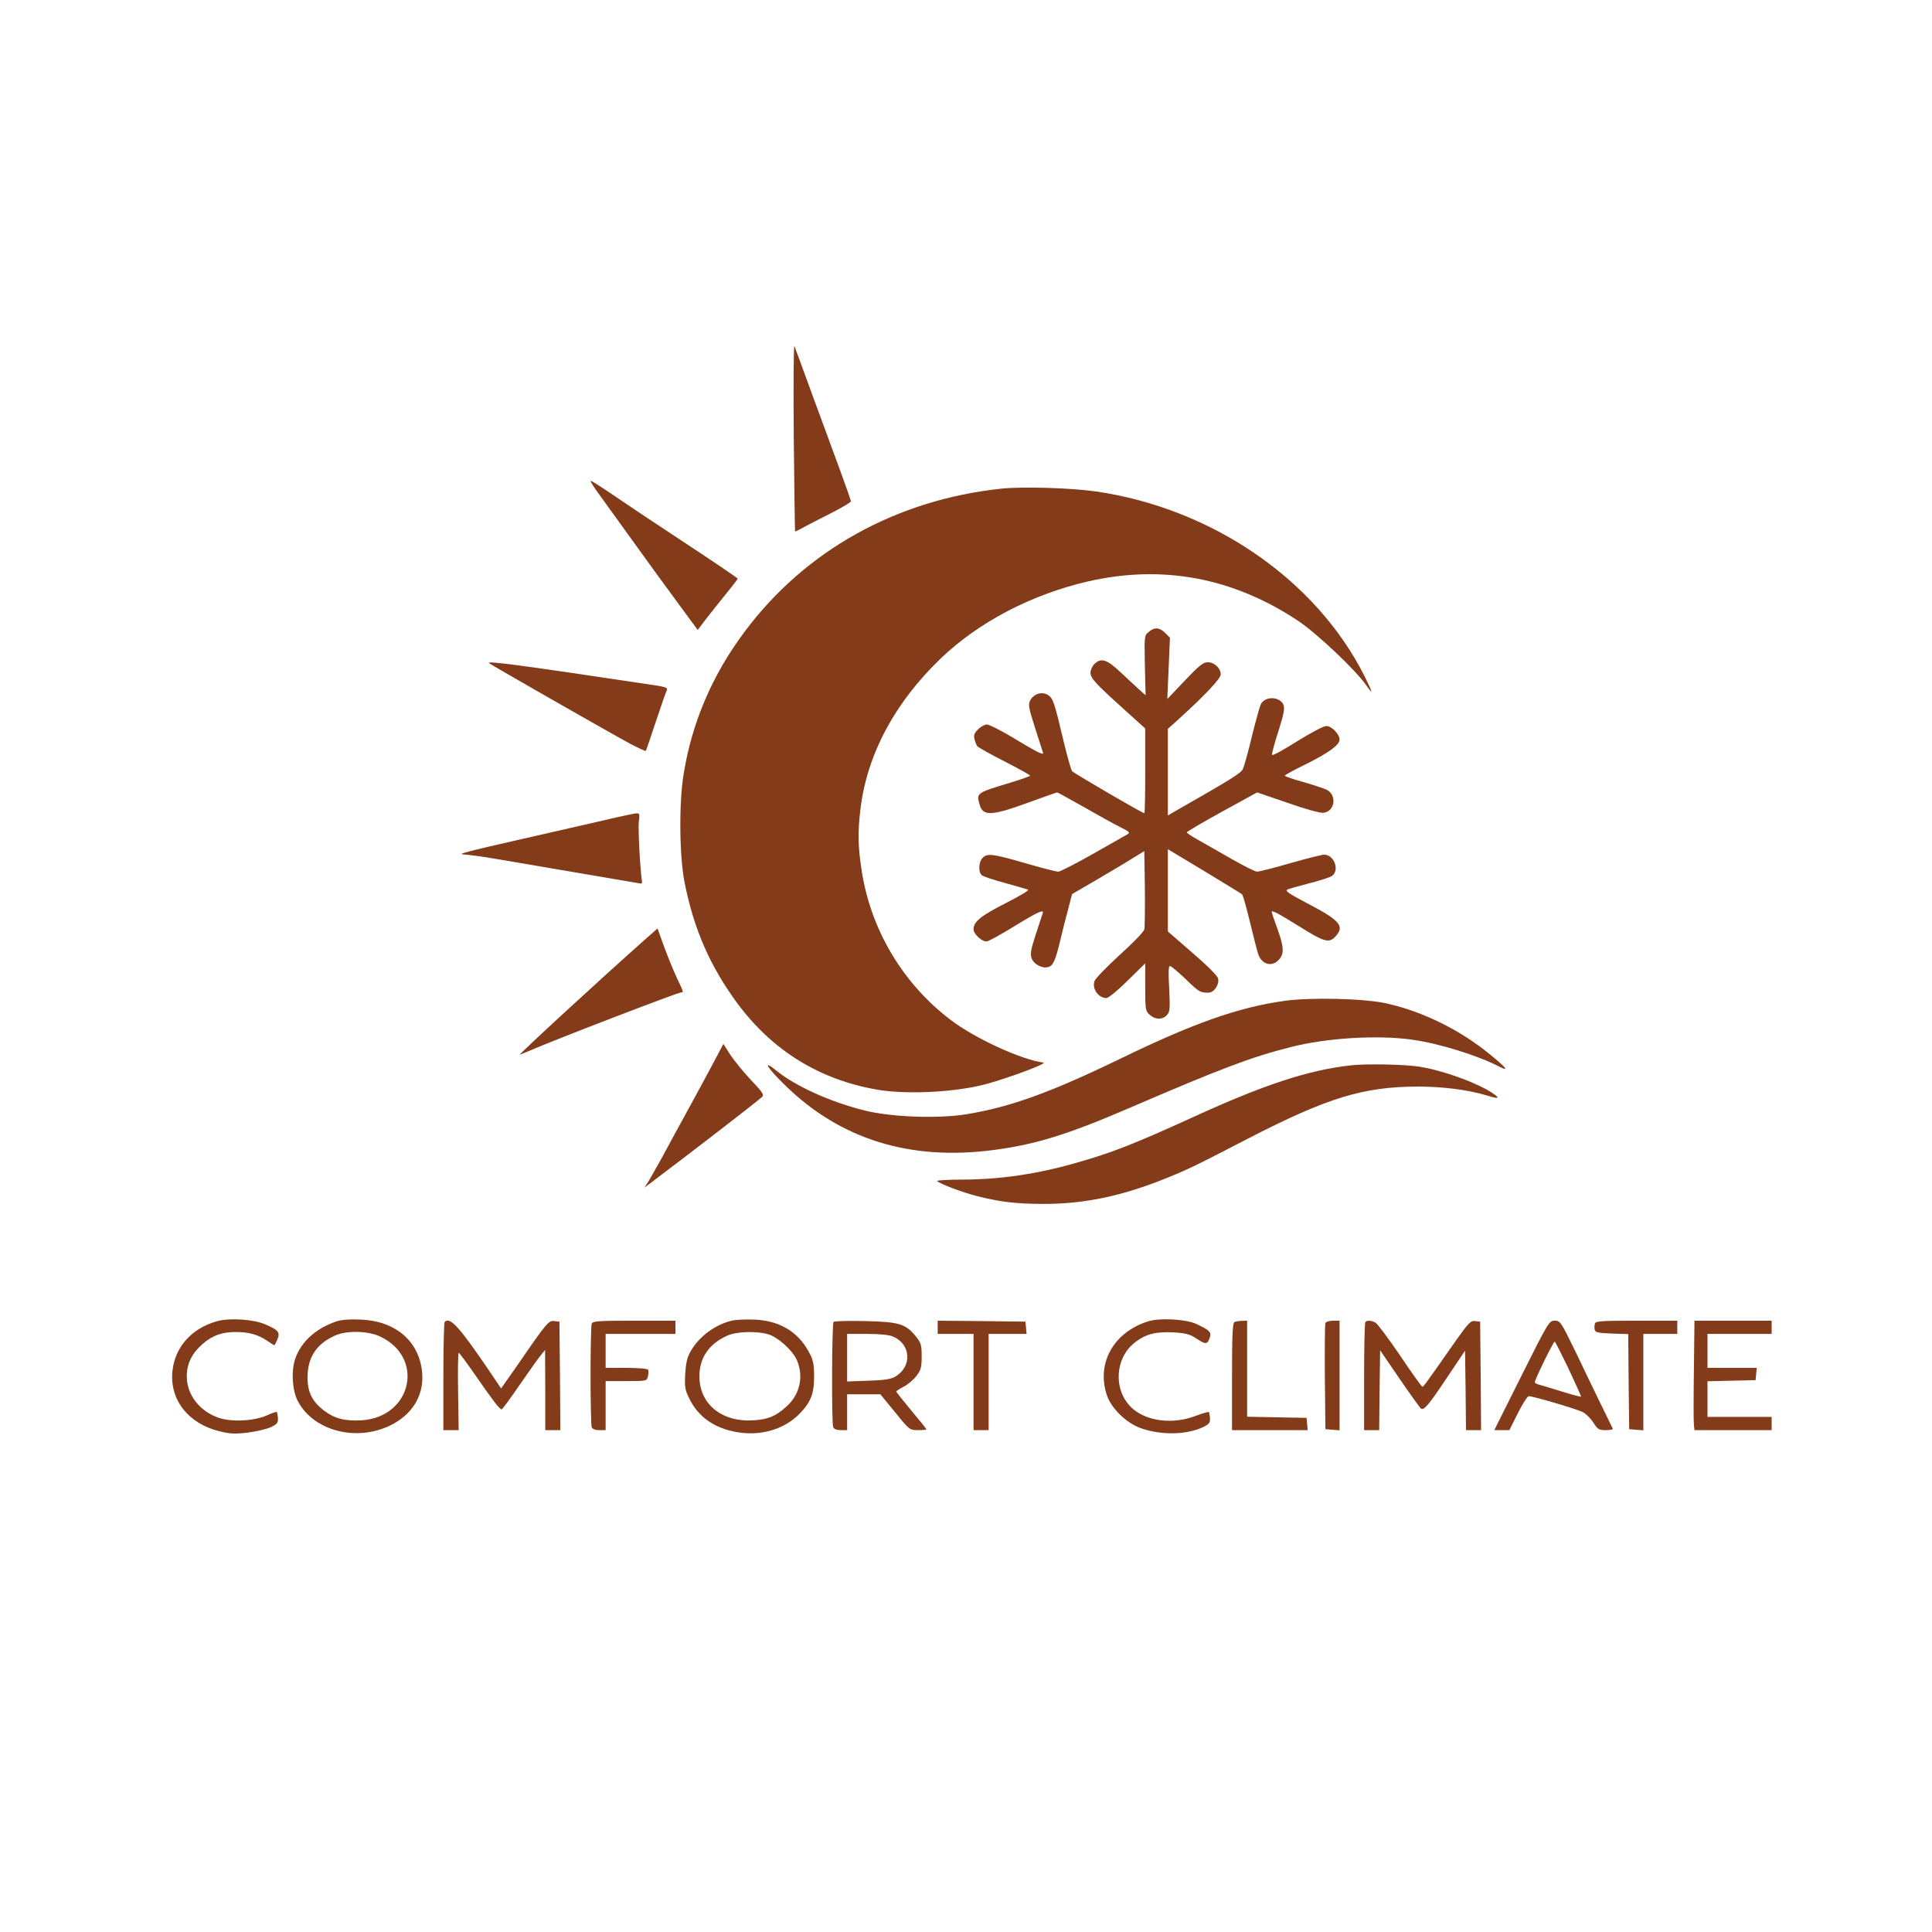
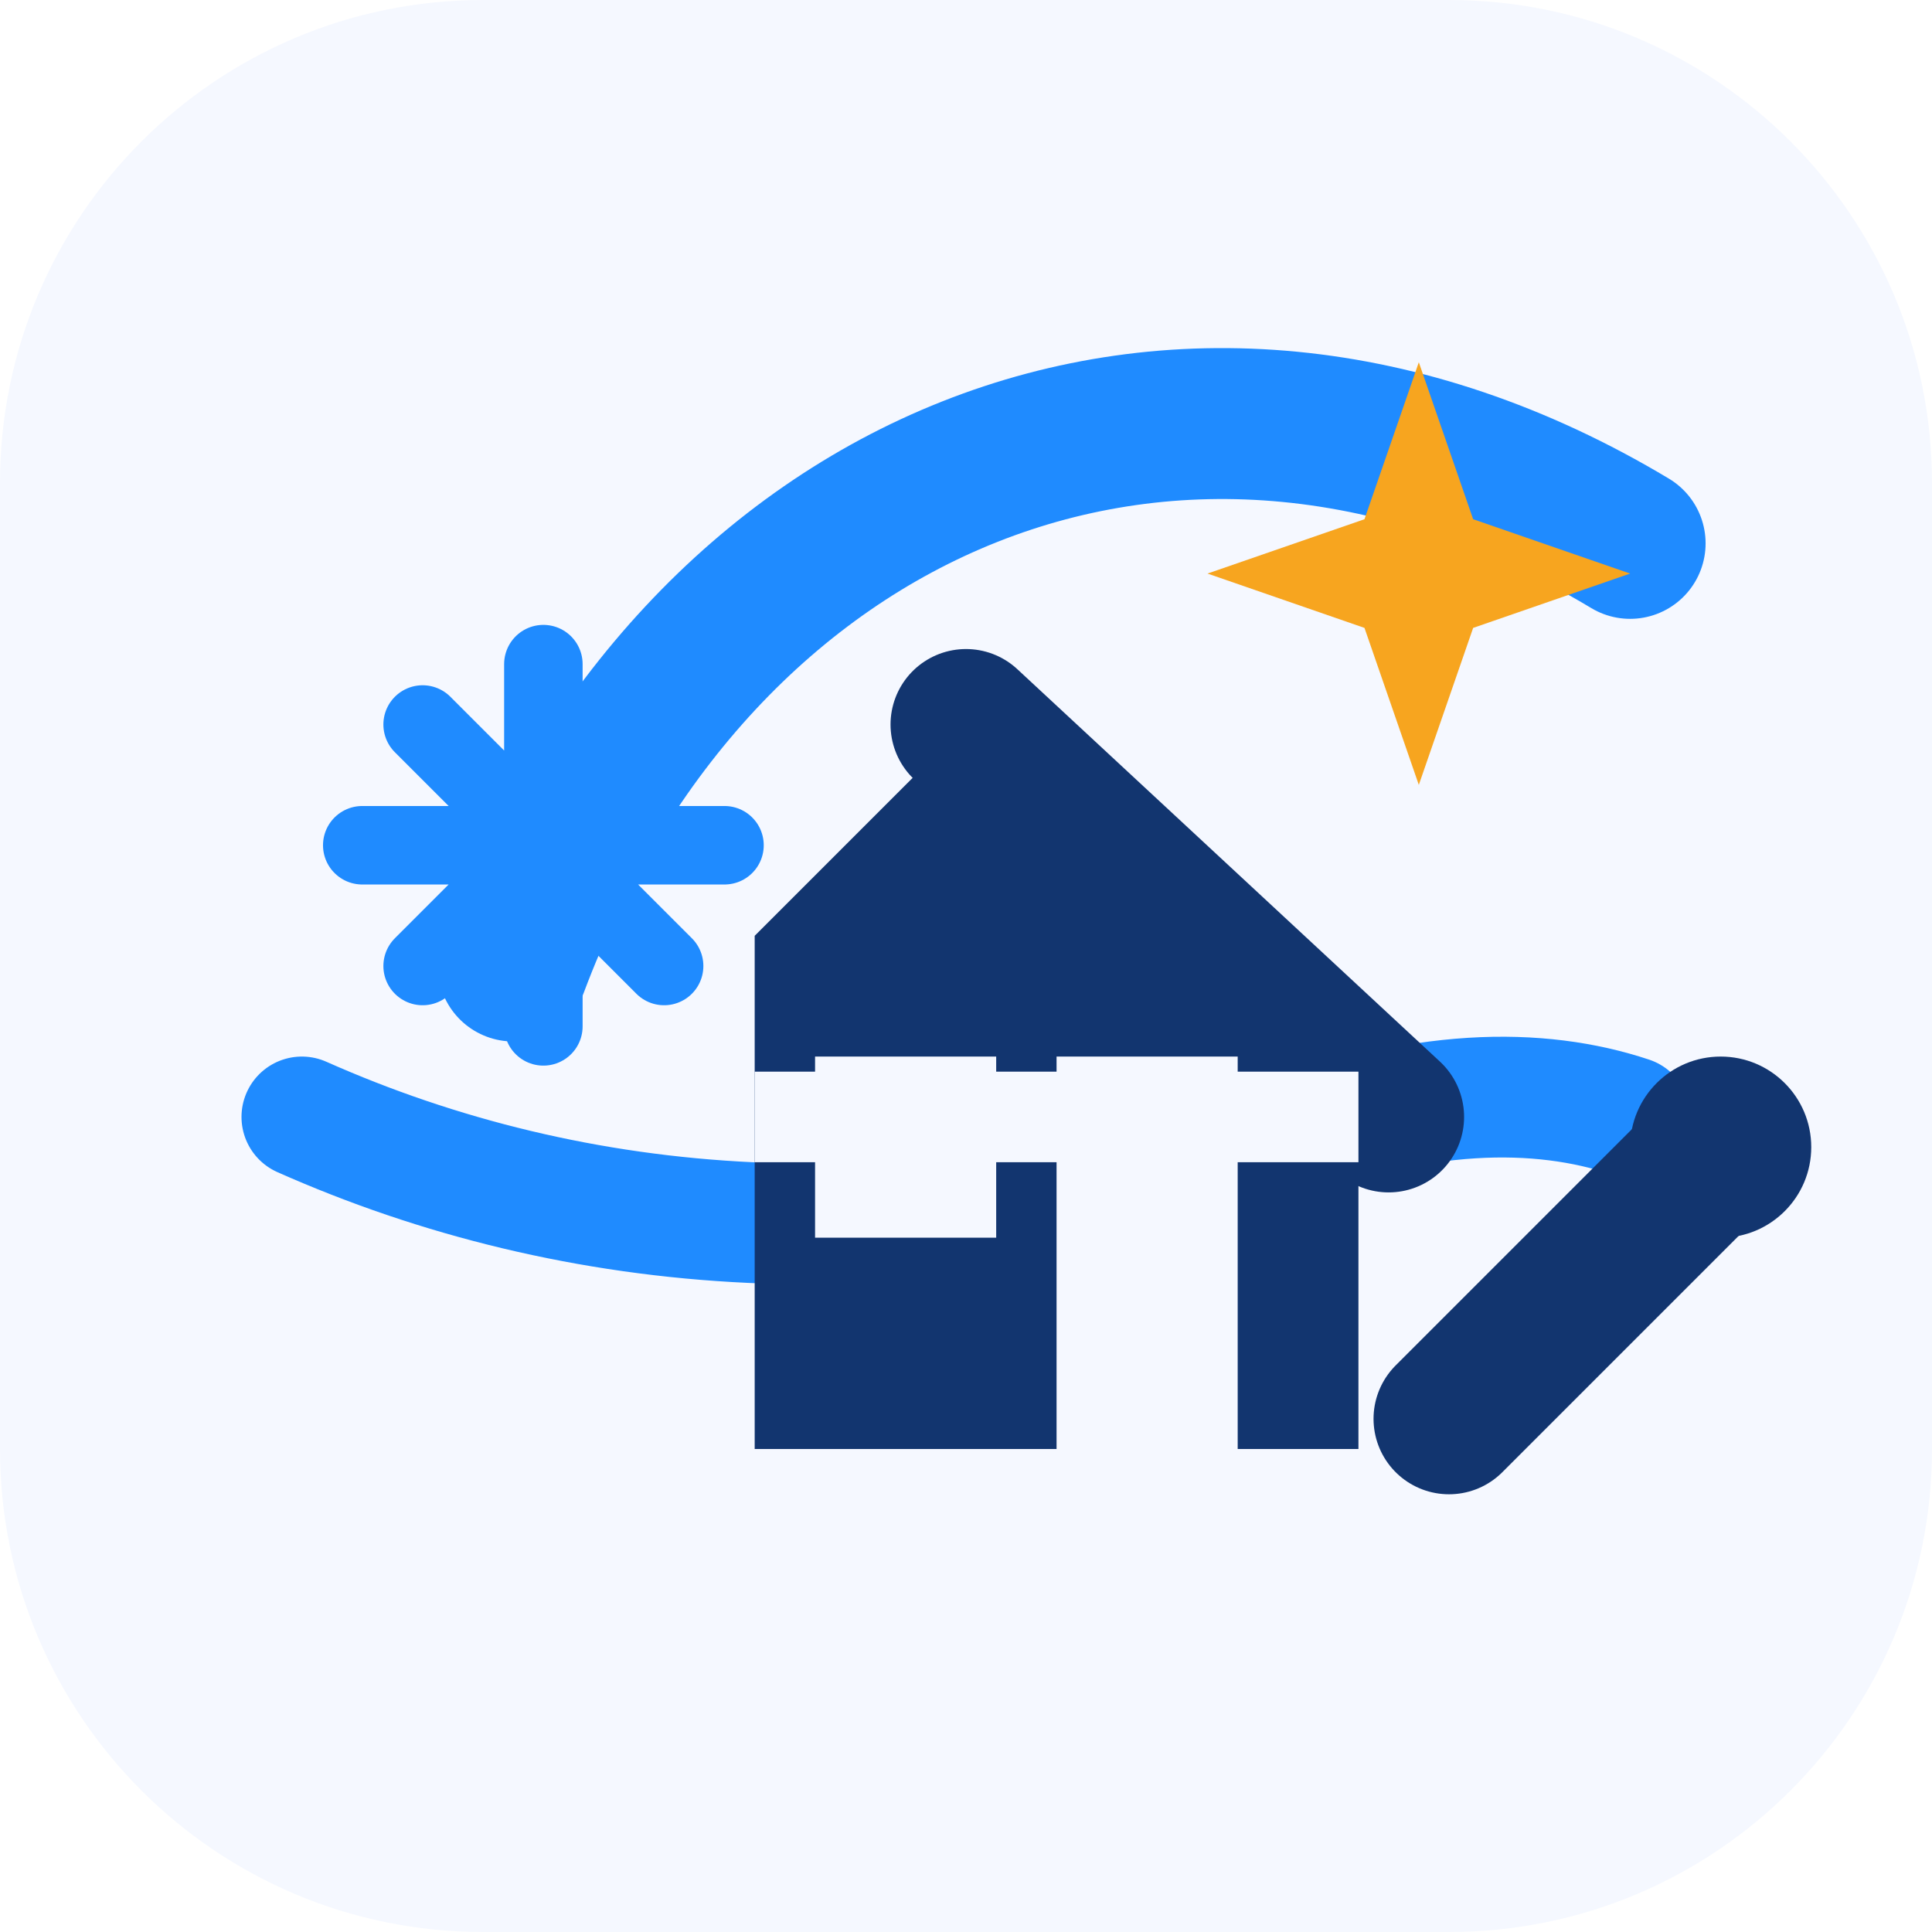
- <svg xmlns="http://www.w3.org/2000/svg" version="1.0" width="1024pt" height="1024pt" viewBox="0 0 1024 1024" preserveAspectRatio="xMidYMid meet">
-   <g transform="translate(0,1024) scale(0.1,-0.1)" fill="#843B19" stroke="none">
-     <path d="M4207 7925 c3 -275 6 -501 7 -502 1 -1 26 11 56 28 30 16 97 50 148 76 50 26 92 51 92 56 0 4 -24 74 -54 155 -30 81 -95 260 -146 397 -50 138 -95 259 -99 270 -5 11 -6 -205 -4 -480z" />
-     <path d="M3130 7691 c0 -4 13 -25 28 -47 152 -211 275 -381 317 -439 28 -38 90 -123 137 -187 l86 -117 43 57 c24 31 72 91 106 133 35 43 63 79 63 82 0 3 -115 81 -256 174 -140 92 -316 209 -390 260 -74 50 -134 89 -134 84z" />
-     <path d="M5307 7650 c-557 -59 -1040 -328 -1361 -759 -173 -232 -279 -482 -323 -756 -25 -155 -22 -431 5 -570 49 -249 135 -446 281 -644 186 -250 434 -403 738 -456 159 -28 422 -14 583 30 126 35 325 110 300 113 -118 16 -361 127 -491 226 -255 193 -427 483 -473 799 -19 124 -20 200 -5 322 35 287 182 562 426 796 201 192 480 338 778 407 395 91 770 21 1116 -209 97 -65 299 -255 358 -338 40 -57 39 -47 -5 42 -257 513 -807 892 -1424 982 -132 19 -388 27 -503 15z" />
-     <path d="M6089 6891 c-24 -19 -24 -21 -21 -178 l4 -158 -34 30 c-18 17 -63 58 -100 93 -72 68 -103 77 -138 42 -11 -11 -20 -31 -20 -45 0 -30 23 -55 178 -195 l112 -101 0 -225 c0 -123 -2 -224 -5 -224 -11 0 -374 212 -383 223 -5 7 -24 73 -42 147 -52 220 -58 238 -85 256 -31 20 -74 8 -94 -27 -12 -22 -10 -37 24 -144 21 -66 40 -126 43 -134 6 -17 -28 0 -169 85 -59 35 -117 64 -128 64 -12 0 -33 -11 -47 -26 -20 -19 -24 -31 -19 -52 4 -15 11 -32 15 -38 5 -5 70 -42 145 -80 74 -38 135 -72 135 -75 0 -3 -48 -20 -107 -38 -179 -54 -178 -54 -161 -115 17 -63 63 -61 255 9 83 30 153 55 156 55 3 0 65 -34 139 -76 73 -42 160 -90 192 -106 53 -27 58 -31 40 -41 -10 -6 -93 -53 -183 -104 -90 -51 -172 -93 -182 -93 -11 0 -89 20 -175 45 -172 50 -203 54 -227 27 -21 -23 -22 -75 -3 -91 8 -7 63 -25 123 -41 59 -17 114 -32 122 -35 8 -3 -42 -33 -115 -70 -134 -68 -174 -100 -174 -140 0 -25 42 -65 69 -65 9 0 75 36 146 80 126 77 162 94 151 68 -2 -7 -19 -57 -36 -110 -25 -76 -30 -102 -23 -125 11 -33 55 -57 87 -49 28 7 39 32 66 143 11 48 30 123 42 166 l20 78 122 71 c66 39 153 90 191 114 l70 43 3 -197 c1 -108 0 -207 -3 -218 -2 -12 -61 -73 -130 -135 -68 -62 -129 -125 -134 -139 -14 -40 20 -89 63 -90 10 0 60 40 112 92 l94 92 0 -125 c0 -118 1 -127 23 -147 29 -27 68 -28 92 -2 16 18 17 33 12 140 -5 84 -4 120 4 120 6 0 43 -31 83 -69 70 -69 80 -74 123 -72 29 1 57 44 49 75 -3 14 -59 70 -136 136 l-130 113 0 218 0 218 193 -116 c105 -64 196 -119 200 -123 5 -4 24 -72 43 -151 19 -79 39 -157 45 -172 21 -51 72 -62 107 -24 29 31 28 66 -8 166 -17 46 -30 85 -30 87 0 12 30 -4 146 -76 138 -86 160 -92 197 -48 42 49 16 80 -133 159 -118 62 -137 75 -129 83 3 3 52 17 109 32 58 14 115 33 128 40 44 29 15 114 -40 114 -12 0 -92 -20 -179 -45 -87 -25 -166 -45 -176 -45 -10 0 -70 30 -133 66 -63 36 -143 82 -177 101 -35 19 -63 38 -63 41 0 4 84 53 187 110 l186 102 161 -55 c93 -33 173 -55 190 -53 61 6 74 93 18 122 -15 7 -71 26 -124 41 -54 15 -98 30 -98 34 0 3 50 31 112 61 121 60 178 102 178 130 0 29 -43 73 -71 72 -13 0 -82 -36 -154 -81 -71 -45 -131 -78 -133 -72 -2 5 13 62 34 126 30 95 34 121 26 141 -21 44 -99 45 -120 0 -6 -13 -27 -90 -47 -170 -19 -81 -41 -158 -47 -171 -10 -23 -64 -56 -355 -222 l-43 -25 0 230 0 229 48 43 c151 137 232 223 232 246 0 33 -34 64 -69 64 -24 0 -46 -18 -121 -97 l-93 -98 7 163 7 162 -25 25 c-30 30 -56 32 -87 6z" />
-     <path d="M2592 6725 c7 -7 649 -374 748 -427 43 -23 81 -40 83 -38 2 3 26 73 53 155 28 83 53 157 58 166 6 14 -5 18 -71 28 -713 107 -886 130 -871 116z" />
-     <path d="M3165 5884 c-104 -24 -280 -64 -390 -89 -313 -71 -356 -83 -315 -84 19 -1 89 -10 155 -21 92 -16 726 -124 780 -133 5 -1 9 3 8 8 -10 64 -22 288 -17 321 5 39 4 44 -12 43 -11 0 -104 -20 -209 -45z" />
-     <path d="M3415 5257 c-216 -191 -668 -607 -660 -607 2 0 25 10 52 21 122 54 786 309 803 309 14 0 14 0 -22 76 -18 38 -48 112 -68 166 l-35 97 -70 -62z" />
-     <path d="M6807 4935 c-243 -34 -481 -118 -862 -303 -380 -184 -588 -259 -824 -298 -151 -24 -397 -15 -538 20 -184 46 -369 130 -470 213 -77 62 -45 11 50 -81 292 -285 662 -400 1105 -341 221 29 389 81 717 222 483 208 642 269 855 323 191 49 458 65 641 40 146 -20 349 -83 469 -145 51 -26 32 -3 -51 65 -160 131 -354 227 -547 271 -116 27 -406 34 -545 14z" />
-     <path d="M3802 4646 c-17 -33 -80 -149 -138 -256 -59 -107 -130 -238 -158 -290 -29 -52 -61 -108 -71 -125 l-20 -30 40 30 c189 142 555 424 584 451 12 11 3 25 -58 89 -40 42 -89 103 -110 134 l-37 58 -32 -61z" />
-     <path d="M7155 4593 c-225 -26 -457 -103 -825 -271 -324 -148 -440 -193 -632 -247 -203 -58 -396 -86 -591 -87 -82 0 -145 -4 -140 -8 15 -15 137 -61 213 -80 124 -31 207 -41 355 -41 213 0 413 42 643 135 124 50 154 65 442 214 416 214 605 272 894 273 132 0 266 -17 362 -46 62 -19 74 -18 49 1 -69 54 -259 126 -394 149 -76 14 -293 18 -376 8z" />
-     <path d="M1149 3237 c-134 -38 -222 -137 -235 -264 -16 -151 84 -279 249 -319 56 -14 82 -15 151 -7 46 6 101 19 122 29 33 16 39 23 37 48 -1 16 -4 30 -6 32 -2 3 -26 -6 -53 -18 -68 -30 -184 -36 -254 -13 -101 34 -170 122 -170 220 0 67 27 122 83 171 53 46 102 64 178 64 68 0 117 -14 163 -45 20 -14 38 -25 40 -25 2 0 9 14 16 30 16 38 6 51 -63 80 -63 28 -191 36 -258 17z" />
-     <path d="M1785 3237 c-111 -37 -191 -110 -221 -201 -21 -63 -15 -166 14 -221 85 -164 325 -222 508 -121 108 60 163 160 151 276 -17 163 -142 269 -326 276 -54 3 -101 -1 -126 -9z m230 -81 c238 -112 168 -427 -99 -444 -88 -5 -142 9 -198 51 -63 48 -88 98 -88 176 0 106 47 178 145 222 61 28 176 26 240 -5z" />
-     <path d="M3877 3240 c-88 -22 -170 -83 -214 -158 -21 -35 -27 -62 -31 -123 -4 -70 -2 -85 22 -133 48 -97 134 -157 254 -177 124 -21 247 15 327 95 62 63 80 107 80 201 -1 69 -4 87 -30 133 -58 106 -158 164 -290 168 -44 2 -97 -1 -118 -6z m195 -72 c53 -16 132 -88 153 -140 36 -88 13 -183 -60 -246 -55 -49 -94 -65 -171 -70 -168 -11 -287 86 -287 233 0 98 50 172 148 216 47 22 157 25 217 7z" />
-     <path d="M6083 3236 c-183 -59 -273 -224 -216 -392 23 -68 101 -144 175 -172 108 -40 248 -38 337 5 30 15 36 23 34 47 -1 16 -4 30 -6 32 -2 2 -34 -7 -71 -21 -117 -44 -249 -30 -328 35 -109 90 -104 271 10 357 57 43 110 56 204 51 62 -4 85 -10 117 -31 51 -34 59 -34 72 0 12 32 2 42 -71 76 -57 26 -195 33 -257 13z" />
-     <path d="M2357 3234 c-4 -4 -7 -135 -7 -291 l0 -283 41 0 40 0 -3 205 c-2 113 0 205 3 205 4 0 44 -55 90 -121 92 -133 127 -179 138 -179 3 0 47 59 96 131 50 72 100 143 112 157 l22 27 1 -212 0 -213 40 0 40 0 -2 288 -3 287 -27 3 c-30 4 -39 -6 -197 -236 l-85 -121 -75 111 c-149 218 -196 269 -224 242z" />
-     <path d="M3136 3224 c-3 -9 -6 -132 -6 -274 0 -142 3 -265 6 -274 4 -10 18 -16 40 -16 l34 0 0 130 0 130 109 0 c108 0 109 0 115 25 4 14 4 30 1 35 -4 6 -55 10 -116 10 l-109 0 0 90 0 90 185 0 185 0 0 35 0 35 -219 0 c-190 0 -220 -2 -225 -16z" />
-     <path d="M4418 3234 c-9 -9 -11 -535 -2 -558 4 -10 18 -16 40 -16 l34 0 0 95 0 95 88 0 88 0 78 -95 c76 -94 77 -95 122 -95 24 0 44 2 44 4 0 3 -36 48 -80 100 -44 53 -80 98 -80 101 0 2 18 14 39 25 22 11 52 36 68 57 24 31 28 45 28 104 0 60 -3 71 -31 106 -54 66 -87 77 -269 81 -88 2 -163 0 -167 -4z m315 -78 c95 -40 103 -158 13 -212 -24 -14 -56 -19 -143 -22 l-113 -4 0 126 0 126 105 0 c67 0 118 -5 138 -14z" />
-     <path d="M4970 3205 l0 -35 95 0 95 0 0 -255 0 -255 40 0 40 0 0 255 0 255 101 0 100 0 -3 33 -3 32 -232 3 -233 2 0 -35z" />
-     <path d="M6543 3233 c-10 -3 -13 -71 -13 -289 l0 -284 201 0 200 0 -3 33 -3 32 -157 3 -158 3 0 254 0 255 -27 -1 c-16 0 -34 -3 -40 -6z" />
-     <path d="M7025 3227 c-3 -7 -4 -136 -3 -287 l3 -275 38 -3 37 -3 0 290 0 291 -35 0 c-20 0 -38 -6 -40 -13z" />
-     <path d="M7237 3233 c-4 -3 -7 -134 -7 -290 l0 -283 40 0 40 0 2 212 3 211 104 -152 c57 -83 108 -154 113 -157 16 -10 41 20 139 167 l94 140 3 -210 2 -211 40 0 40 0 -2 288 -3 287 -27 3 c-23 3 -34 -9 -99 -100 -158 -226 -174 -248 -180 -248 -4 0 -57 74 -118 165 -62 91 -120 169 -131 175 -22 12 -44 13 -53 3z" />
-     <path d="M8065 2950 l-145 -290 40 0 40 0 45 90 c25 50 51 90 58 90 23 0 257 -69 287 -85 17 -9 41 -33 55 -55 23 -36 29 -40 66 -40 22 0 39 3 37 8 -19 38 -132 270 -196 405 -79 162 -82 167 -112 167 -29 0 -33 -6 -175 -290z m248 37 c37 -79 67 -146 67 -149 0 -3 -46 9 -103 27 -57 18 -112 34 -123 37 -10 2 -19 8 -19 13 0 13 98 214 105 214 3 1 35 -64 73 -142z" />
-     <path d="M8454 3226 c-3 -8 -4 -23 -2 -33 3 -15 16 -18 90 -21 l88 -3 2 -252 3 -252 38 -3 37 -3 0 255 0 256 90 0 90 0 0 35 0 35 -215 0 c-179 0 -217 -2 -221 -14z" />
-     <path d="M8978 2978 c-2 -145 -2 -275 0 -290 l3 -28 205 0 204 0 0 35 0 35 -170 0 -170 0 0 95 0 94 128 3 127 3 3 33 3 32 -130 0 -131 0 0 90 0 90 170 0 170 0 0 35 0 35 -205 0 -204 0 -3 -262z" />
-   </g>
+ <svg xmlns="http://www.w3.org/2000/svg" viewBox="0 0 64 64">
+   <rect width="64" height="64" rx="16" fill="#f5f8ff" />
+   <path d="M10 37c9 4 20 5 32 1 5-2 9-2 12-1" fill="none" stroke="#1f8bff" stroke-width="4" stroke-linecap="round" />
+   <path d="M17 32c6-16 22-23 37-14" fill="none" stroke="#1f8bff" stroke-width="5" stroke-linecap="round" />
+   <path d="M25 31 32 24l13 11v13H25V31Z" fill="#12356f" />
+   <path d="M32 24 46 37" fill="none" stroke="#12356f" stroke-width="5" stroke-linecap="round" stroke-linejoin="round" />
+   <path d="M25 37h20" stroke="#f5f8ff" stroke-width="3" />
+   <path d="M35 35h6v13h-6zM27 35h6v6h-6z" fill="#f5f8ff" />
+   <path d="M18 22v12M12 28h12M14 24l8 8M22 24l-8 8" stroke="#1f8bff" stroke-width="2.6" stroke-linecap="round" />
+   <path d="M47 12l1.8 5.2L54 19l-5.2 1.8L47 26l-1.8-5.2L40 19l5.2-1.8L47 12Z" fill="#f7a51f" />
+   <path d="M48 47 57 38" stroke="#12356f" stroke-width="5" stroke-linecap="round" />
+   <circle cx="57" cy="38" r="3" fill="#12356f" />
</svg>
